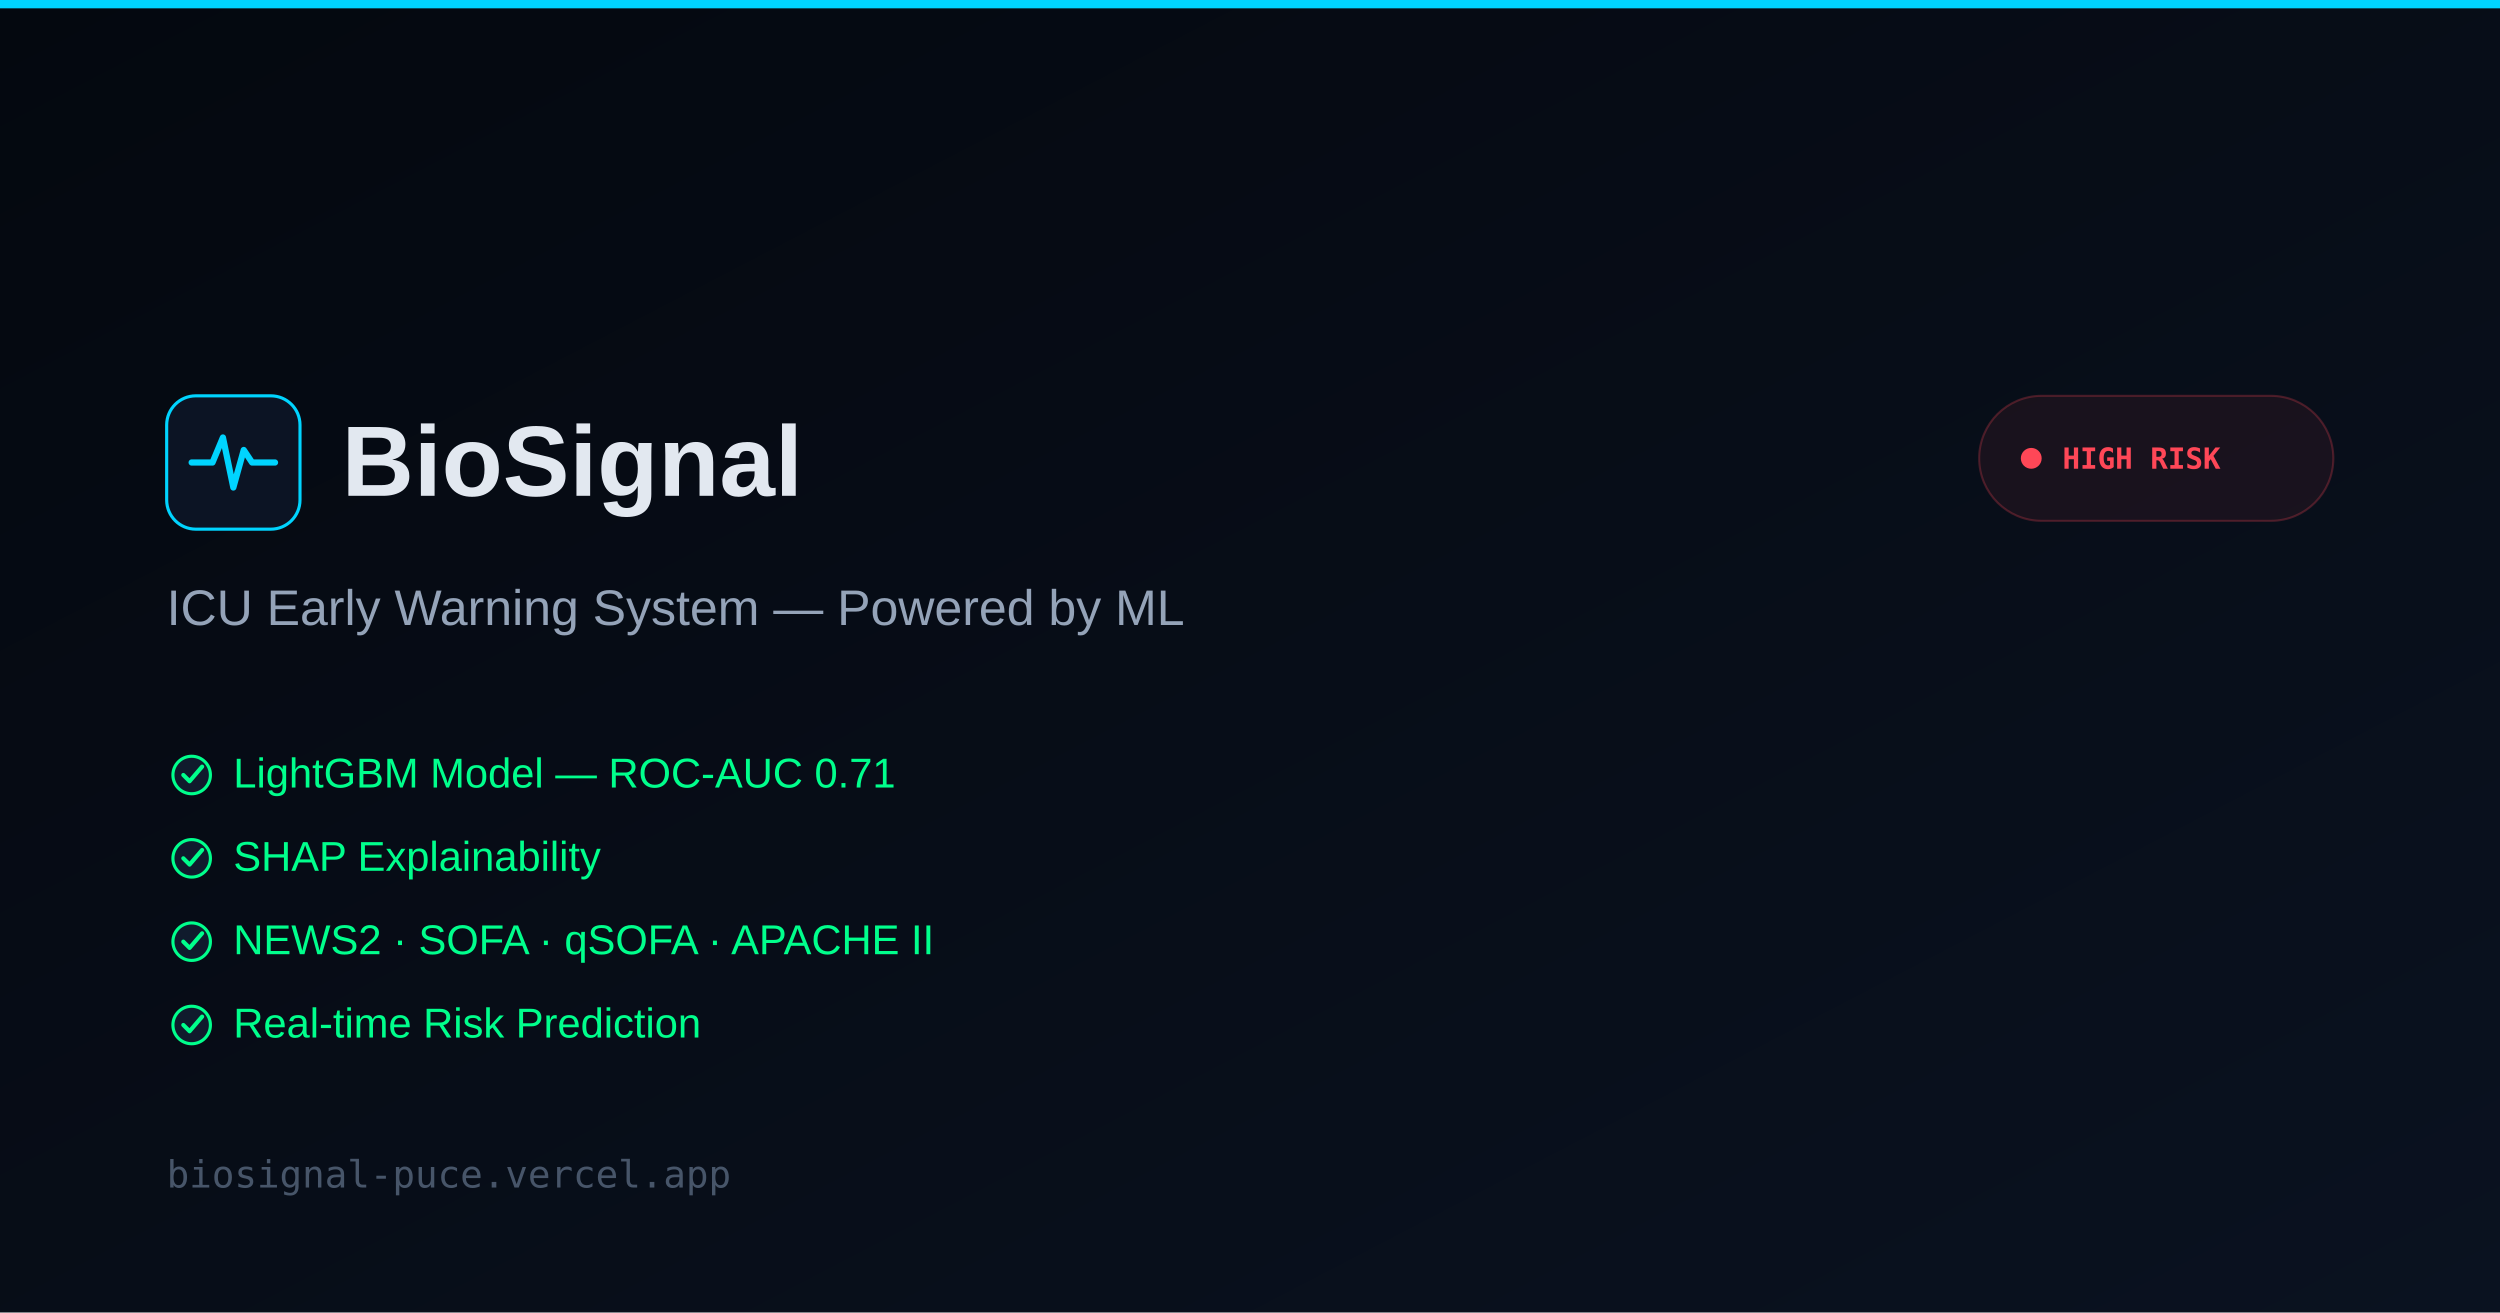
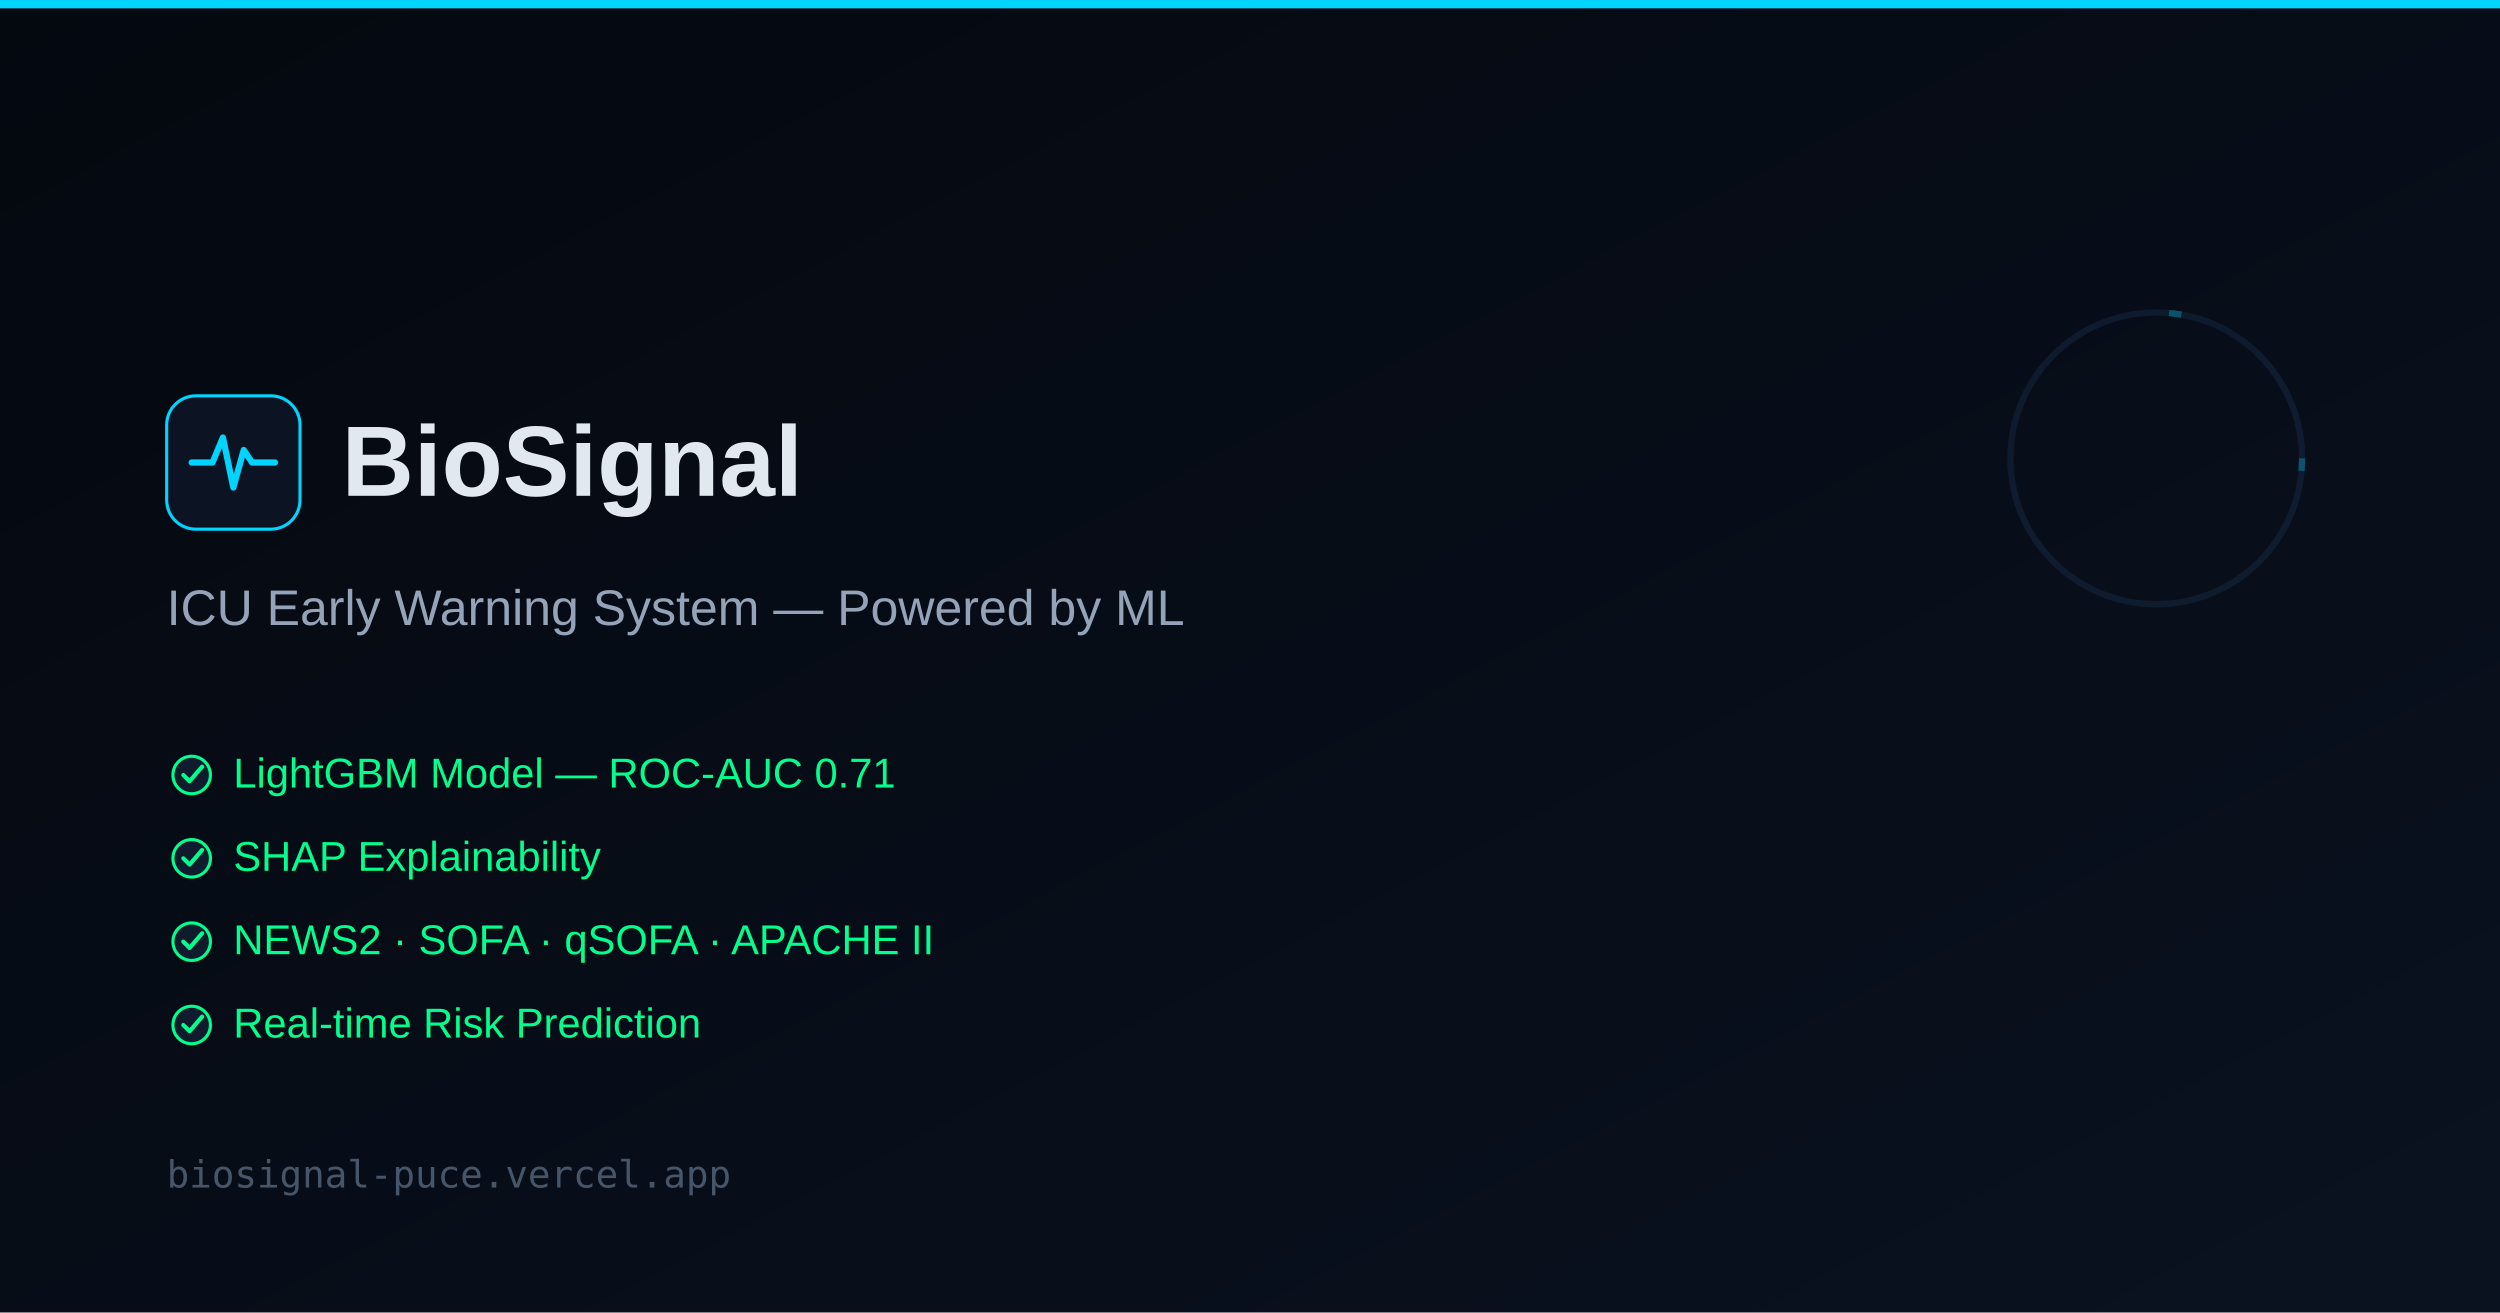
<svg xmlns="http://www.w3.org/2000/svg" width="1200" height="630" viewBox="0 0 1200 630">
  <defs>
    <linearGradient id="bgGrad" x1="0%" y1="0%" x2="100%" y2="100%">
      <stop offset="0%" stop-color="#04080f" />
      <stop offset="100%" stop-color="#0a1220" />
    </linearGradient>
  </defs>
  <rect width="1200" height="630" fill="url(#bgGrad)" />
  <rect width="1200" height="4" fill="#00d4ff" />
  <rect x="80" y="190" width="64" height="64" rx="14" fill="#0c1424" stroke="#00d4ff" stroke-width="1.5" />
  <polyline points="92,222 102,222 107,210 112,234 117,216 121,222 132,222" fill="none" stroke="#00d4ff" stroke-width="3" stroke-linecap="round" stroke-linejoin="round" />
  <text x="164" y="238" font-family="Arial, sans-serif" font-size="48" font-weight="800" fill="#e2e8f0">BioSignal</text>
  <text x="80" y="300" font-family="Arial, sans-serif" font-size="24" fill="#94a3b8">ICU Early Warning System — Powered by ML</text>
  <circle cx="92" cy="372" r="9" fill="#101b2d" stroke="#00ff8c" stroke-width="1.5" />
  <path d="M88,372 L91,375 L97,368" stroke="#00ff8c" stroke-width="2" fill="none" stroke-linecap="round" stroke-linejoin="round" />
  <text x="112" y="378" font-family="Arial, sans-serif" font-size="20" fill="#00ff8c">LightGBM Model — ROC-AUC 0.71</text>
  <circle cx="92" cy="412" r="9" fill="#101b2d" stroke="#00ff8c" stroke-width="1.5" />
  <path d="M88,412 L91,415 L97,408" stroke="#00ff8c" stroke-width="2" fill="none" stroke-linecap="round" stroke-linejoin="round" />
  <text x="112" y="418" font-family="Arial, sans-serif" font-size="20" fill="#00ff8c">SHAP Explainability</text>
  <circle cx="92" cy="452" r="9" fill="#101b2d" stroke="#00ff8c" stroke-width="1.5" />
  <path d="M88,452 L91,455 L97,448" stroke="#00ff8c" stroke-width="2" fill="none" stroke-linecap="round" stroke-linejoin="round" />
  <text x="112" y="458" font-family="Arial, sans-serif" font-size="20" fill="#00ff8c">NEWS2 · SOFA · qSOFA · APACHE II</text>
  <circle cx="92" cy="492" r="9" fill="#101b2d" stroke="#00ff8c" stroke-width="1.5" />
  <path d="M88,492 L91,495 L97,488" stroke="#00ff8c" stroke-width="2" fill="none" stroke-linecap="round" stroke-linejoin="round" />
  <text x="112" y="498" font-family="Arial, sans-serif" font-size="20" fill="#00ff8c">Real-time Risk Prediction</text>
  <text x="80" y="570" font-family="monospace" font-size="18" fill="#475569">biosignal-puce.vercel.app</text>
-   <rect x="950" y="190" width="170" height="60" rx="30" fill="#ff475712" stroke="#ff475740" stroke-width="1" />
-   <circle cx="975" cy="220" r="5" fill="#ff4757" />
-   <text x="990" y="225" font-family="monospace" font-size="14" font-weight="600" fill="#ff4757">HIGH RISK</text>
-   <text x="1035" y="225" font-family="monospace" font-size="14" fill="#ff4757" />
-   <text x="975" y="240" font-family="monospace" font-size="12" fill="#64748b" />
+   <circle cx="1035" cy="220" r="70" fill="none" stroke="#00d4ff" stroke-width="3" stroke-dasharray="6 330" opacity="0.4" />
+   <circle cx="1035" cy="220" r="70" fill="none" stroke="#1e3a5f" stroke-width="3" opacity="0.3" />
</svg>
